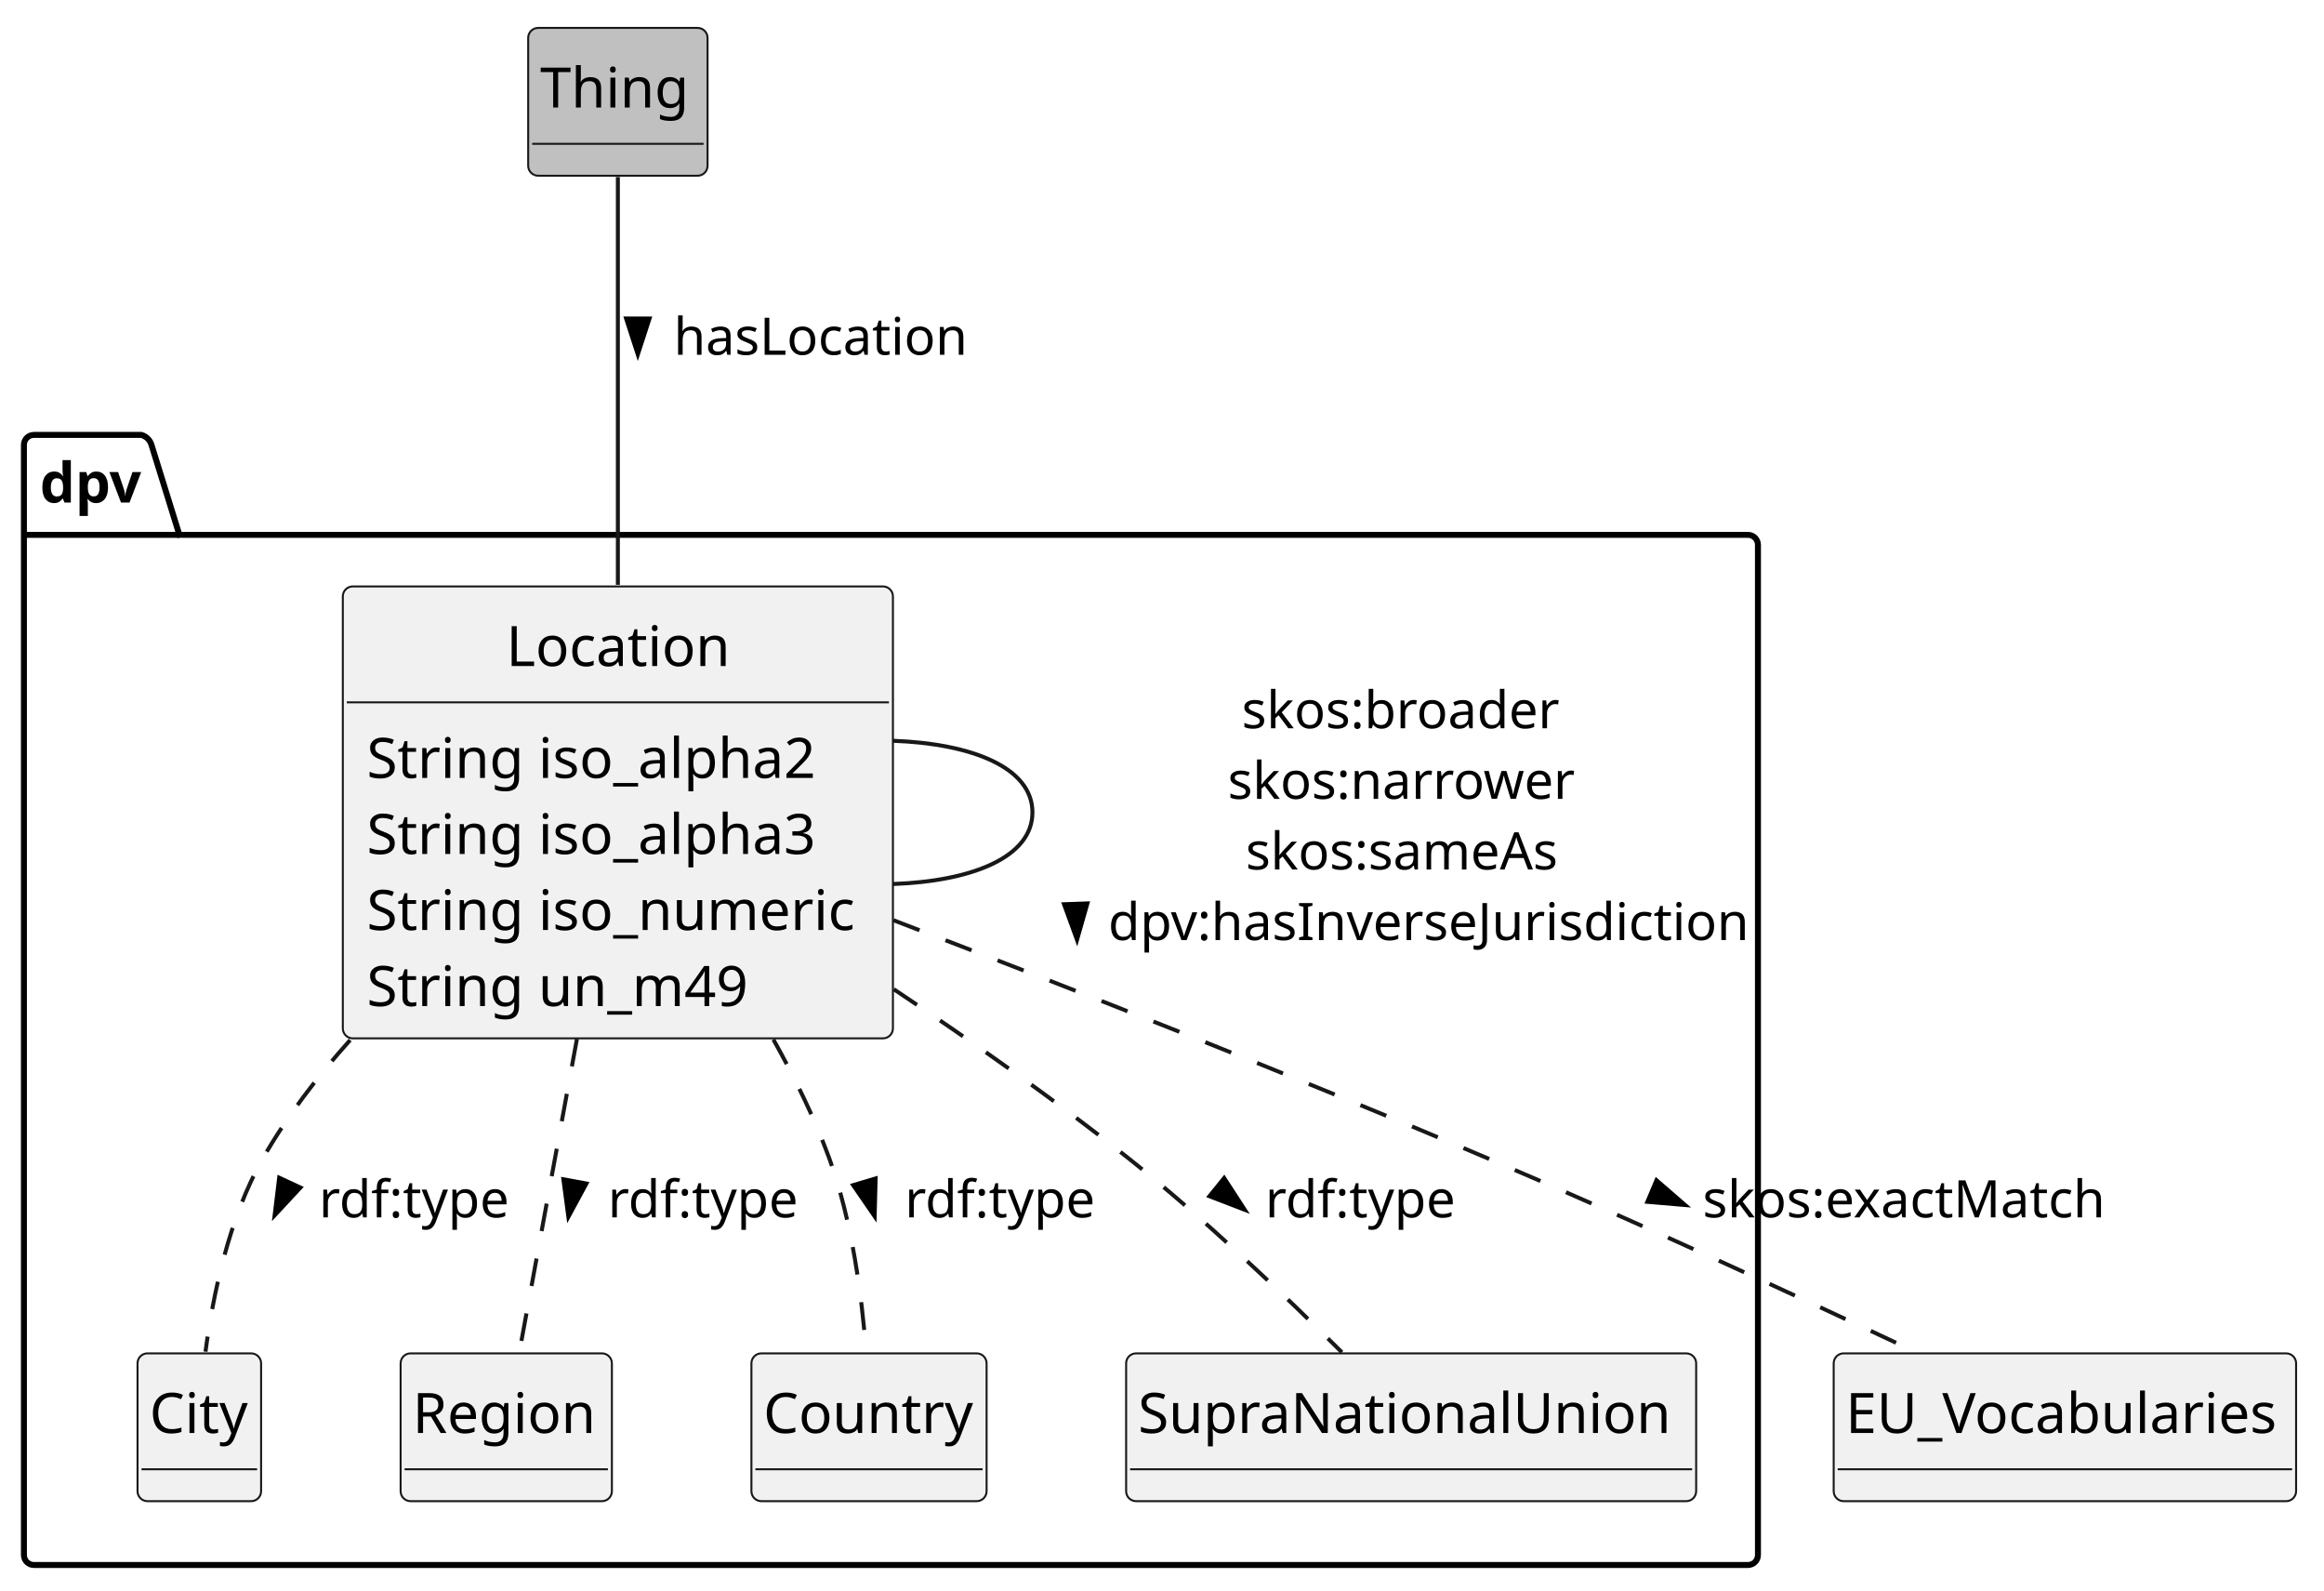
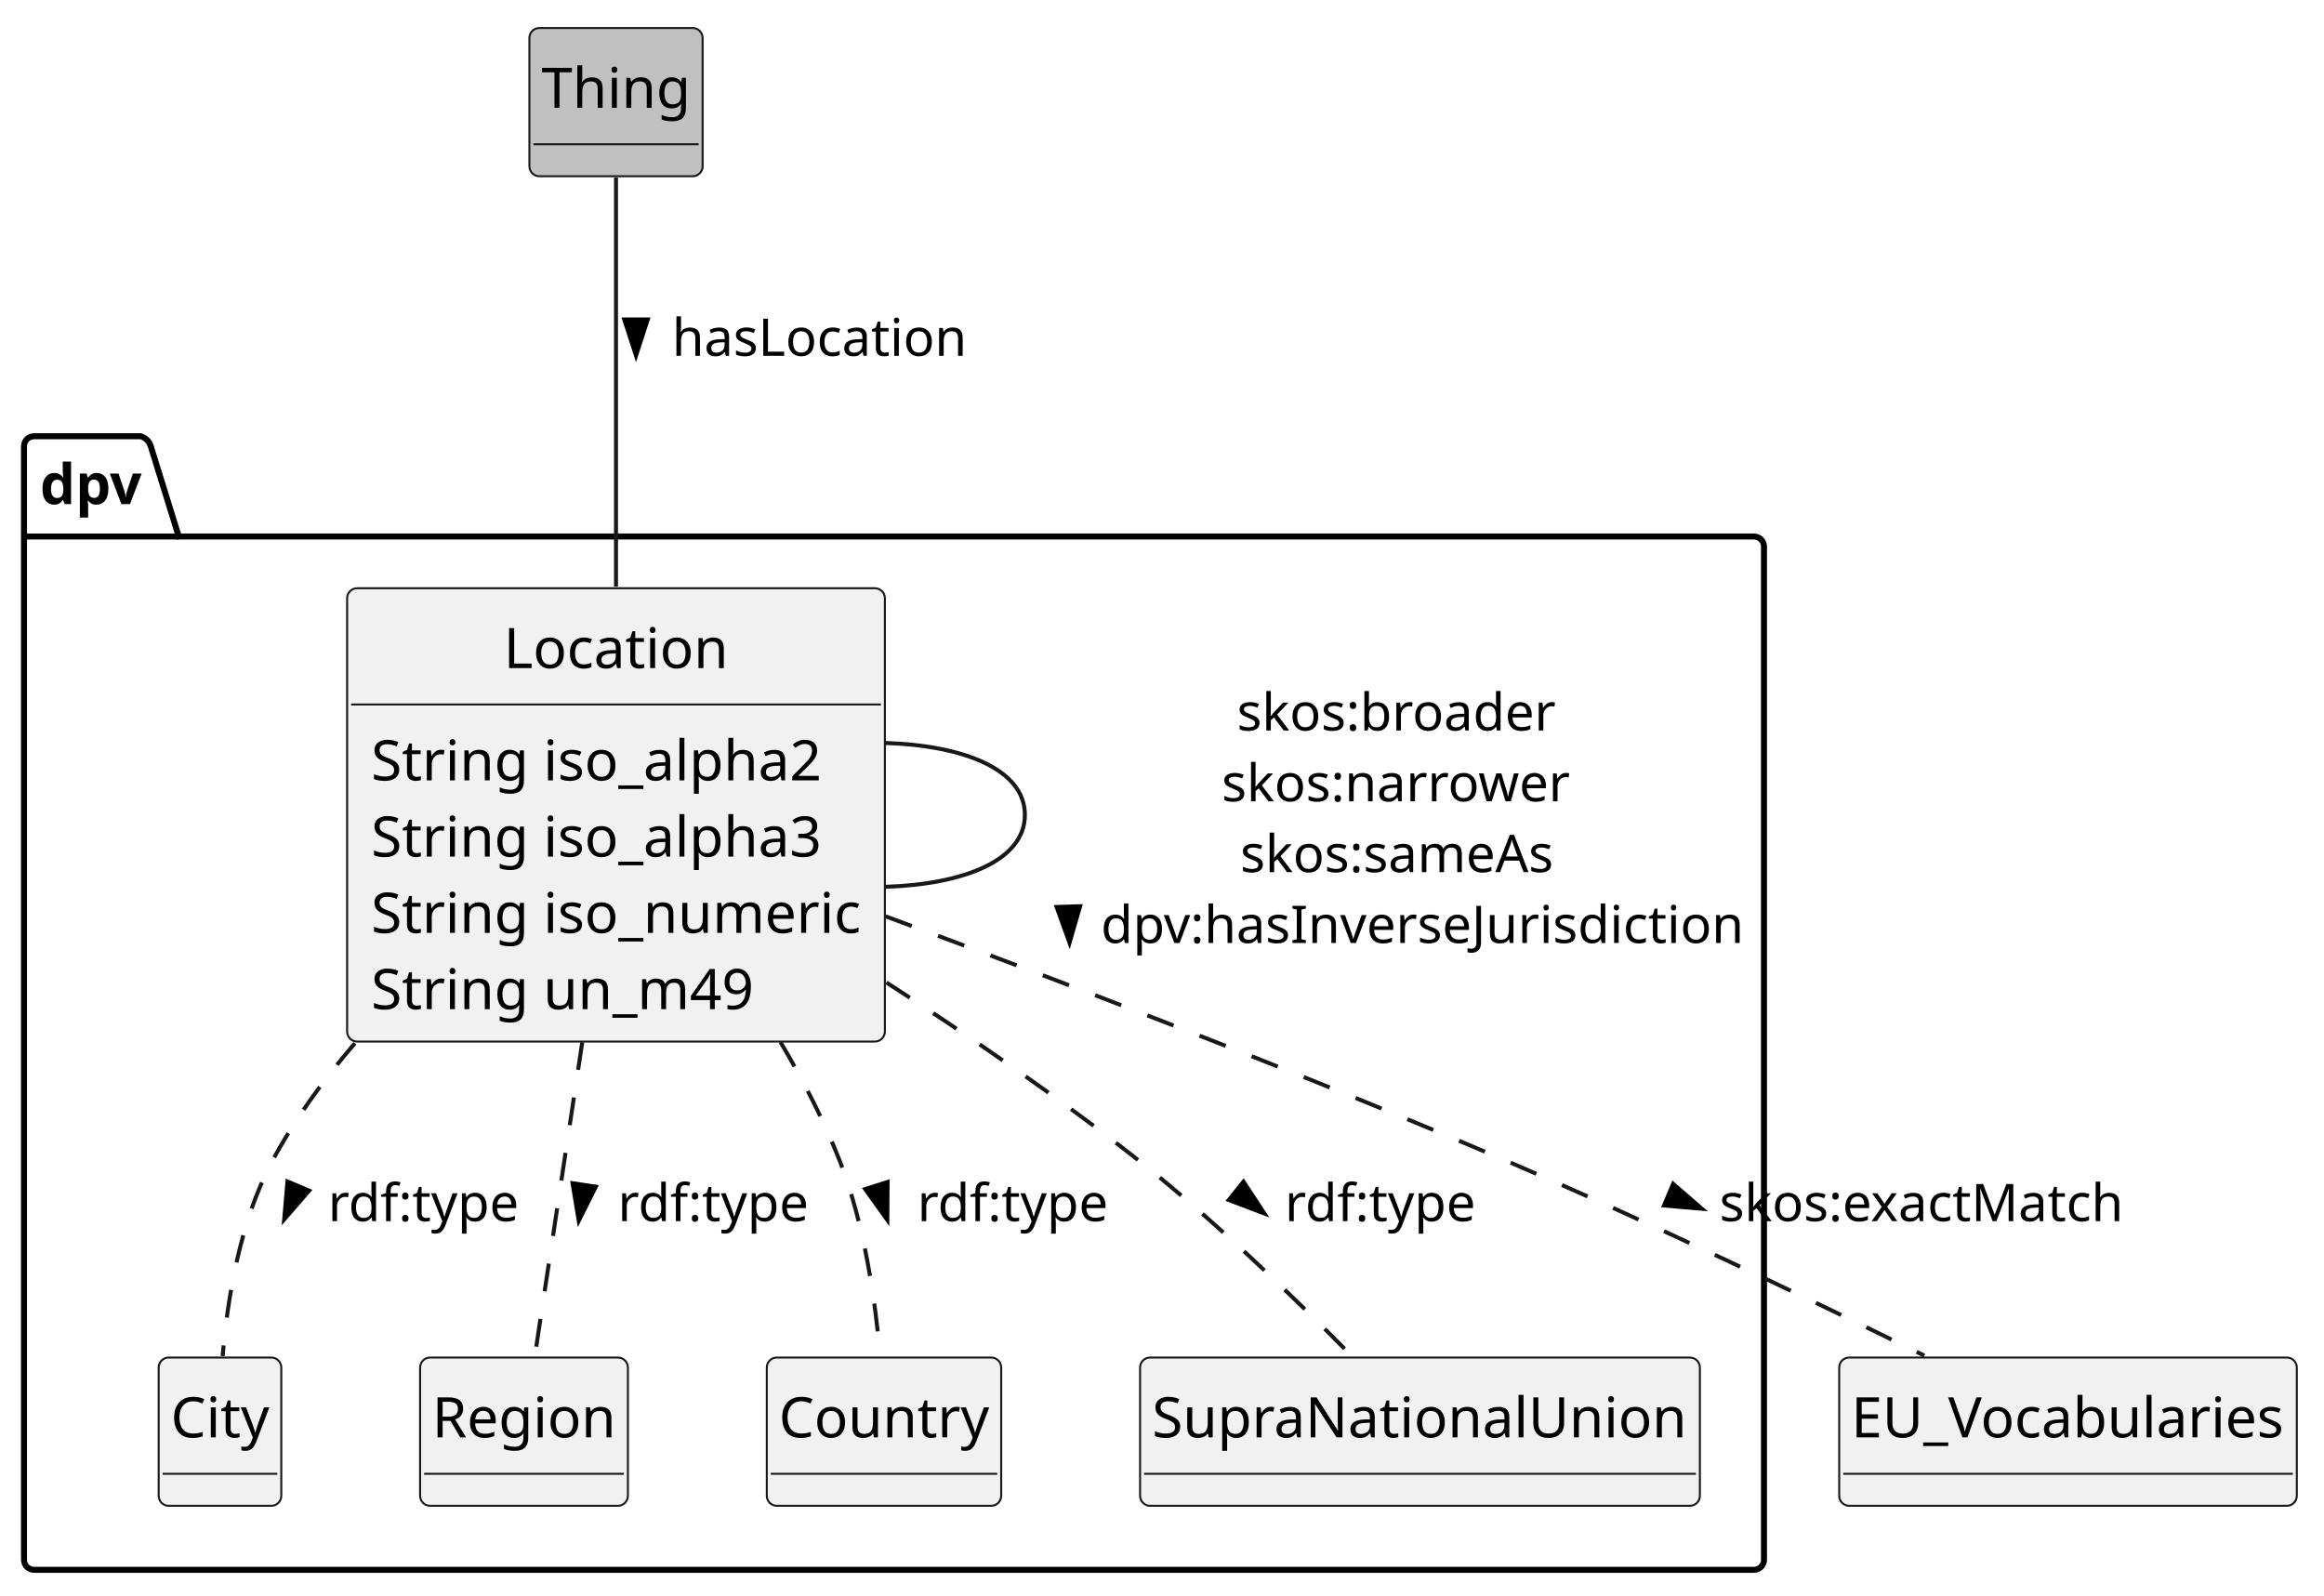
- <svg xmlns="http://www.w3.org/2000/svg" contentStyleType="text/css" height="399px" preserveAspectRatio="none" style="width:583px;height:399px;background:#FFFFFF;" version="1.1" viewBox="0 0 583 399" width="583px" zoomAndPan="magnify">
+ <svg xmlns="http://www.w3.org/2000/svg" contentStyleType="text/css" data-diagram-type="CLASS" height="399px" preserveAspectRatio="none" style="width:581px;height:399px;background:#FFFFFF;" version="1.1" viewBox="0 0 581 399" width="581px" zoomAndPan="magnify">
  <defs />
  <g>
-     <g id="cluster_dpv">
-       <path d="M8.5,109.07 L35.5,109.07 A3.75,3.75 0 0 1 38,111.57 L45,134.138 L438.5,134.138 A2.5,2.5 0 0 1 441,136.638 L441,389.98 A2.5,2.5 0 0 1 438.5,392.48 L8.5,392.48 A2.5,2.5 0 0 1 6,389.98 L6,111.57 A2.5,2.5 0 0 1 8.5,109.07 " fill="none" style="stroke:#000000;stroke-width:1.5;" />
-       <line style="stroke:#000000;stroke-width:1.5;" x1="6" x2="45" y1="134.138" y2="134.138" />
-       <text fill="#000000" font-family="sans-serif" font-size="14" font-weight="bold" lengthAdjust="spacing" textLength="26" x="10" y="126.036">dpv</text>
+     <g class="cluster" data-entity="dpv" data-source-line="6" data-uid="ent0003" id="cluster_dpv">
+       <path d="M8.5,109.07 L35.19,109.07 A3.75,3.75 0 0 1 37.69,111.57 L44.69,134.138 L438.5,134.138 A2.5,2.5 0 0 1 441,136.638 L441,389.98 A2.5,2.5 0 0 1 438.5,392.48 L8.5,392.48 A2.5,2.5 0 0 1 6,389.98 L6,111.57 A2.5,2.5 0 0 1 8.5,109.07" fill="none" style="stroke:#000000;stroke-width:1.5;" />
+       <line style="stroke:#000000;stroke-width:1.5;" x1="6" x2="44.69" y1="134.138" y2="134.138" />
+       <text fill="#000000" font-family="sans-serif" font-size="14" font-weight="bold" lengthAdjust="spacing" textLength="25.69" x="10" y="126.036">dpv</text>
    </g>
-     <g id="elem_Location">
-       <rect codeLine="7" fill="#F1F1F1" height="113.34" id="Location" rx="2.5" ry="2.5" style="stroke:#181818;stroke-width:0.5;" width="138" x="86" y="147.07" />
-       <text fill="#000000" font-family="sans-serif" font-size="14" lengthAdjust="spacing" textLength="56" x="127" y="167.036">Location</text>
-       <line style="stroke:#181818;stroke-width:0.5;" x1="87" x2="223" y1="176.138" y2="176.138" />
-       <text fill="#000000" font-family="sans-serif" font-size="14" lengthAdjust="spacing" textLength="116" x="92" y="195.104">String iso_alpha2</text>
-       <text fill="#000000" font-family="sans-serif" font-size="14" lengthAdjust="spacing" textLength="116" x="92" y="214.172">String iso_alpha3</text>
-       <text fill="#000000" font-family="sans-serif" font-size="14" lengthAdjust="spacing" textLength="126" x="92" y="233.24">String iso_numeric</text>
-       <text fill="#000000" font-family="sans-serif" font-size="14" lengthAdjust="spacing" textLength="98" x="92" y="252.308">String un_m49</text>
+     <g class="entity" data-entity="Location" data-source-line="7" data-uid="ent0004" id="entity_Location">
+       <rect fill="#F1F1F1" height="113.34" rx="2.5" ry="2.5" style="stroke:#181818;stroke-width:0.5;" width="134.444" x="86.78" y="147.07" />
+       <text fill="#000000" font-family="sans-serif" font-size="14" lengthAdjust="spacing" textLength="56.168" x="125.918" y="167.036">Location</text>
+       <line style="stroke:#181818;stroke-width:0.5;" x1="87.78" x2="220.224" y1="176.138" y2="176.138" />
+       <text fill="#000000" font-family="sans-serif" font-size="14" lengthAdjust="spacing" textLength="112.63" x="92.78" y="195.104">String iso_alpha2</text>
+       <text fill="#000000" font-family="sans-serif" font-size="14" lengthAdjust="spacing" textLength="112.63" x="92.78" y="214.172">String iso_alpha3</text>
+       <text fill="#000000" font-family="sans-serif" font-size="14" lengthAdjust="spacing" textLength="122.444" x="92.78" y="233.24">String iso_numeric</text>
+       <text fill="#000000" font-family="sans-serif" font-size="14" lengthAdjust="spacing" textLength="95.662" x="92.78" y="252.308">String un_m49</text>
    </g>
-     <g id="elem_City">
-       <rect codeLine="13" fill="#F1F1F1" height="37.068" id="City" rx="2.5" ry="2.5" style="stroke:#181818;stroke-width:0.5;" width="31" x="34.5" y="339.41" />
-       <text fill="#000000" font-family="sans-serif" font-size="14" lengthAdjust="spacing" textLength="25" x="37.5" y="359.376">City</text>
-       <line style="stroke:#181818;stroke-width:0.5;" x1="35.5" x2="64.5" y1="368.478" y2="368.478" />
+     <g class="entity" data-entity="City" data-source-line="13" data-uid="ent0005" id="entity_City">
+       <rect fill="#F1F1F1" height="37.068" rx="2.5" ry="2.5" style="stroke:#181818;stroke-width:0.5;" width="30.654" x="39.67" y="339.41" />
+       <text fill="#000000" font-family="sans-serif" font-size="14" lengthAdjust="spacing" textLength="24.654" x="42.67" y="359.376">City</text>
+       <line style="stroke:#181818;stroke-width:0.5;" x1="40.67" x2="69.324" y1="368.478" y2="368.478" />
    </g>
-     <g id="elem_Region">
-       <rect codeLine="14" fill="#F1F1F1" height="37.068" id="Region" rx="2.5" ry="2.5" style="stroke:#181818;stroke-width:0.5;" width="53" x="100.5" y="339.41" />
-       <text fill="#000000" font-family="sans-serif" font-size="14" lengthAdjust="spacing" textLength="47" x="103.5" y="359.376">Region</text>
-       <line style="stroke:#181818;stroke-width:0.5;" x1="101.5" x2="152.5" y1="368.478" y2="368.478" />
+     <g class="entity" data-entity="Region" data-source-line="14" data-uid="ent0006" id="entity_Region">
+       <rect fill="#F1F1F1" height="37.068" rx="2.5" ry="2.5" style="stroke:#181818;stroke-width:0.5;" width="51.948" x="105.03" y="339.41" />
+       <text fill="#000000" font-family="sans-serif" font-size="14" lengthAdjust="spacing" textLength="45.948" x="108.03" y="359.376">Region</text>
+       <line style="stroke:#181818;stroke-width:0.5;" x1="106.03" x2="155.978" y1="368.478" y2="368.478" />
    </g>
-     <g id="elem_Country">
-       <rect codeLine="15" fill="#F1F1F1" height="37.068" id="Country" rx="2.5" ry="2.5" style="stroke:#181818;stroke-width:0.5;" width="59" x="188.5" y="339.41" />
-       <text fill="#000000" font-family="sans-serif" font-size="14" lengthAdjust="spacing" textLength="53" x="191.5" y="359.376">Country</text>
-       <line style="stroke:#181818;stroke-width:0.5;" x1="189.5" x2="246.5" y1="368.478" y2="368.478" />
+     <g class="entity" data-entity="Country" data-source-line="15" data-uid="ent0007" id="entity_Country">
+       <rect fill="#F1F1F1" height="37.068" rx="2.5" ry="2.5" style="stroke:#181818;stroke-width:0.5;" width="58.598" x="191.7" y="339.41" />
+       <text fill="#000000" font-family="sans-serif" font-size="14" lengthAdjust="spacing" textLength="52.598" x="194.7" y="359.376">Country</text>
+       <line style="stroke:#181818;stroke-width:0.5;" x1="192.7" x2="249.298" y1="368.478" y2="368.478" />
    </g>
-     <g id="elem_SupraNationalUnion">
-       <rect codeLine="16" fill="#F1F1F1" height="37.068" id="SupraNationalUnion" rx="2.5" ry="2.5" style="stroke:#181818;stroke-width:0.5;" width="143" x="282.5" y="339.41" />
-       <text fill="#000000" font-family="sans-serif" font-size="14" lengthAdjust="spacing" textLength="137" x="285.5" y="359.376">SupraNationalUnion</text>
-       <line style="stroke:#181818;stroke-width:0.5;" x1="283.5" x2="424.5" y1="368.478" y2="368.478" />
+     <g class="entity" data-entity="SupraNationalUnion" data-source-line="16" data-uid="ent0008" id="entity_SupraNationalUnion">
+       <rect fill="#F1F1F1" height="37.068" rx="2.5" ry="2.5" style="stroke:#181818;stroke-width:0.5;" width="139.952" x="285.02" y="339.41" />
+       <text fill="#000000" font-family="sans-serif" font-size="14" lengthAdjust="spacing" textLength="133.952" x="288.02" y="359.376">SupraNationalUnion</text>
+       <line style="stroke:#181818;stroke-width:0.5;" x1="286.02" x2="423.971" y1="368.478" y2="368.478" />
    </g>
-     <g id="elem_Thing">
-       <rect codeLine="4" fill="#C0C0C0" height="37.068" id="Thing" rx="2.5" ry="2.5" style="stroke:#181818;stroke-width:0.5;" width="45" x="132.5" y="7" />
-       <text fill="#000000" font-family="sans-serif" font-size="14" lengthAdjust="spacing" textLength="39" x="135.5" y="26.966">Thing</text>
-       <line style="stroke:#181818;stroke-width:0.5;" x1="133.5" x2="176.5" y1="36.068" y2="36.068" />
+     <g class="entity" data-entity="Thing" data-source-line="4" data-uid="ent0002" id="entity_Thing">
+       <rect fill="#C0C0C0" height="37.068" rx="2.5" ry="2.5" style="stroke:#181818;stroke-width:0.5;" width="43.31" x="132.35" y="7" />
+       <text fill="#000000" font-family="sans-serif" font-size="14" lengthAdjust="spacing" textLength="37.31" x="135.35" y="26.966">Thing</text>
+       <line style="stroke:#181818;stroke-width:0.5;" x1="133.35" x2="174.66" y1="36.068" y2="36.068" />
    </g>
-     <g id="elem_EU_Vocabularies">
-       <rect fill="#F1F1F1" height="37.068" id="EU_Vocabularies" rx="2.5" ry="2.5" style="stroke:#181818;stroke-width:0.5;" width="116" x="460" y="339.41" />
-       <text fill="#000000" font-family="sans-serif" font-size="14" lengthAdjust="spacing" textLength="110" x="463" y="359.376">EU_Vocabularies</text>
-       <line style="stroke:#181818;stroke-width:0.5;" x1="461" x2="575" y1="368.478" y2="368.478" />
+     <g class="entity" data-entity="EU_Vocabularies" data-source-line="25" data-uid="ent0015" id="entity_EU_Vocabularies">
+       <rect fill="#F1F1F1" height="37.068" rx="2.5" ry="2.5" style="stroke:#181818;stroke-width:0.5;" width="114.402" x="459.8" y="339.41" />
+       <text fill="#000000" font-family="sans-serif" font-size="14" lengthAdjust="spacing" textLength="108.402" x="462.8" y="359.376">EU_Vocabularies</text>
+       <line style="stroke:#181818;stroke-width:0.5;" x1="460.8" x2="573.202" y1="368.478" y2="368.478" />
    </g>
-     <g id="link_Thing_Location">
-       <path codeLine="19" d="M155,44.4 C155,68.2 155,111.4 155,146.67 " fill="none" id="Thing-Location" style="stroke:#181818;stroke-width:1.0;" />
-       <polygon fill="#000000" points="160,88.923,162.939,79.878,157.061,79.878,160,88.923" style="stroke:#000000;stroke-width:1.0;" />
-       <text fill="#000000" font-family="sans-serif" font-size="13" lengthAdjust="spacing" textLength="73" x="169" y="88.967">hasLocation</text>
+     <g class="link" data-entity-1="Thing" data-entity-2="Location" data-source-line="19" data-uid="lnk9" id="link_Thing_Location">
+       <path codeLine="19" d="M154,44.4 C154,68.2 154,111.4 154,146.67" fill="none" id="Thing-Location" style="stroke:#181818;stroke-width:1;" />
+       <polygon fill="#000000" points="159,88.923,161.939,79.878,156.061,79.878,159,88.923" style="stroke:#000000;stroke-width:1;" />
+       <text fill="#000000" font-family="sans-serif" font-size="13" lengthAdjust="spacing" textLength="73.71" x="168" y="88.967">hasLocation</text>
    </g>
-     <g id="link_Location_City">
-       <path codeLine="20" d="M87.84,260.83 C79.59,270.03 71.97,279.99 66,290.41 C57.38,305.46 53.39,324.99 51.55,338.99 " fill="none" id="Location-City" style="stroke:#181818;stroke-width:1.0;stroke-dasharray:7.0,7.0;" />
-       <polygon fill="#000000" points="68.894,304.798,75.369,297.832,70.038,295.356,68.894,304.798" style="stroke:#000000;stroke-width:1.0;" />
-       <text fill="#000000" font-family="sans-serif" font-size="13" lengthAdjust="spacing" textLength="47" x="80" y="305.307">rdf:type</text>
+     <g class="link" data-entity-1="Location" data-entity-2="City" data-source-line="20" data-uid="lnk10" id="link_Location_City">
+       <path codeLine="20" d="M88.72,260.84 C80.8,270.04 73.56,280 68,290.41 C59.91,305.57 56.82,325.08 55.66,339.05" fill="none" id="Location-City" style="stroke:#181818;stroke-width:1;stroke-dasharray:7,7;" />
+       <polygon fill="#000000" points="71.053,304.868,77.282,297.681,71.868,295.393,71.053,304.868" style="stroke:#000000;stroke-width:1;" />
+       <text fill="#000000" font-family="sans-serif" font-size="13" lengthAdjust="spacing" textLength="47.97" x="82" y="305.307">rdf:type</text>
    </g>
-     <g id="link_Location_Region">
-       <path codeLine="21" d="M144.73,260.55 C139.64,288.21 133.85,319.73 130.31,338.98 " fill="none" id="Location-Region" style="stroke:#181818;stroke-width:1.0;stroke-dasharray:7.0,7.0;" />
-       <polygon fill="#000000" points="142.586,305.181,147.112,296.816,141.331,295.753,142.586,305.181" style="stroke:#000000;stroke-width:1.0;" />
-       <text fill="#000000" font-family="sans-serif" font-size="13" lengthAdjust="spacing" textLength="47" x="152.49" y="305.307">rdf:type</text>
+     <g class="link" data-entity-1="Location" data-entity-2="Region" data-source-line="21" data-uid="lnk11" id="link_Location_Region">
+       <path codeLine="21" d="M145.57,260.55 C141.39,288.21 136.62,319.73 133.72,338.98" fill="none" id="Location-Region" style="stroke:#181818;stroke-width:1;stroke-dasharray:7,7;" />
+       <polygon fill="#000000" points="144.693,305.207,148.95,296.702,143.138,295.824,144.693,305.207" style="stroke:#000000;stroke-width:1;" />
+       <text fill="#000000" font-family="sans-serif" font-size="13" lengthAdjust="spacing" textLength="47.97" x="154.44" y="305.307">rdf:type</text>
    </g>
-     <g id="link_Location_Country">
-       <path codeLine="22" d="M194.01,260.7 C199.39,270.29 204.33,280.4 208,290.41 C213.79,306.2 216.23,325.28 217.26,338.95 " fill="none" id="Location-Country" style="stroke:#181818;stroke-width:1.0;stroke-dasharray:7.0,7.0;" />
-       <polygon fill="#000000" points="219.414,305.056,219.655,295.548,214.021,297.223,219.414,305.056" style="stroke:#000000;stroke-width:1.0;" />
-       <text fill="#000000" font-family="sans-serif" font-size="13" lengthAdjust="spacing" textLength="47" x="226.99" y="305.307">rdf:type</text>
+     <g class="link" data-entity-1="Location" data-entity-2="Country" data-source-line="22" data-uid="lnk12" id="link_Location_Country">
+       <path codeLine="22" d="M195.13,260.56 C200.83,270.16 206.07,280.31 210,290.41 C216.16,306.23 218.87,325.48 220.06,339.19" fill="none" id="Location-Country" style="stroke:#181818;stroke-width:1;stroke-dasharray:7,7;" />
+       <polygon fill="#000000" points="221.831,305.029,221.899,295.519,216.296,297.295,221.831,305.029" style="stroke:#000000;stroke-width:1;" />
+       <text fill="#000000" font-family="sans-serif" font-size="13" lengthAdjust="spacing" textLength="47.97" x="229.32" y="305.307">rdf:type</text>
    </g>
-     <g id="link_Location_SupraNationalUnion">
-       <path codeLine="23" d="M224.22,248.09 C243.69,261.08 264.58,275.77 283,290.41 C302.31,305.75 322.69,325.24 336.63,339.15 " fill="none" id="Location-SupraNationalUnion" style="stroke:#181818;stroke-width:1.0;stroke-dasharray:7.0,7.0;" />
-       <polygon fill="#000000" points="312.275,303.41,307.097,295.433,303.397,300,312.275,303.41" style="stroke:#000000;stroke-width:1.0;" />
-       <text fill="#000000" font-family="sans-serif" font-size="13" lengthAdjust="spacing" textLength="47" x="317.39" y="305.307">rdf:type</text>
+     <g class="link" data-entity-1="Location" data-entity-2="SupraNationalUnion" data-source-line="23" data-uid="lnk13" id="link_Location_SupraNationalUnion">
+       <path codeLine="23" d="M221.6,245.63 C242.48,259.13 265.18,274.73 285,290.41 C304.19,305.61 324.26,325.11 337.97,339.07" fill="none" id="Location-SupraNationalUnion" style="stroke:#181818;stroke-width:1;stroke-dasharray:7,7;" />
+       <polygon fill="#000000" points="316.089,303.394,310.876,295.439,307.196,300.022,316.089,303.394" style="stroke:#000000;stroke-width:1;" />
+       <text fill="#000000" font-family="sans-serif" font-size="13" lengthAdjust="spacing" textLength="47.97" x="321.19" y="305.307">rdf:type</text>
    </g>
-     <g id="link_Location_Location">
-       <path codeLine="24" d="M224.01,185.78 C243.77,186.49 259,192.47 259,203.74 C259,215.01 243.77,221 224.01,221.7 " fill="none" id="Location-Location" style="stroke:#181818;stroke-width:1.0;" />
-       <text fill="#000000" font-family="sans-serif" font-size="13" lengthAdjust="spacing" textLength="78" x="311.5" y="182.637">skos:broader</text>
-       <text fill="#000000" font-family="sans-serif" font-size="13" lengthAdjust="spacing" textLength="85" x="308" y="200.343">skos:narrower</text>
-       <text fill="#000000" font-family="sans-serif" font-size="13" lengthAdjust="spacing" textLength="76" x="312.5" y="218.049">skos:sameAs</text>
-       <polygon fill="#000000" points="270.18,235.708,272.792,226.563,266.918,226.774,270.18,235.708" style="stroke:#000000;stroke-width:1.0;" />
-       <text fill="#000000" font-family="sans-serif" font-size="13" lengthAdjust="spacing" textLength="158" x="278" y="235.755">dpv:hasInverseJurisdiction</text>
+     <g class="link" data-entity-1="Location" data-entity-2="Location" data-source-line="24" data-uid="lnk14" id="link_Location_Location">
+       <path codeLine="24" d="M221.34,185.76 C241,186.39 256.22,192.38 256.22,203.74 C256.22,215.11 241,221.1 221.34,221.72" fill="none" id="Location-Location" style="stroke:#181818;stroke-width:1;" />
+       <text fill="#000000" font-family="sans-serif" font-size="13" lengthAdjust="spacing" textLength="79.963" x="309.241" y="182.637">skos:broader</text>
+       <text fill="#000000" font-family="sans-serif" font-size="13" lengthAdjust="spacing" textLength="87.594" x="305.425" y="200.343">skos:narrower</text>
+       <text fill="#000000" font-family="sans-serif" font-size="13" lengthAdjust="spacing" textLength="78.286" x="310.079" y="218.049">skos:sameAs</text>
+       <polygon fill="#000000" points="267.38,235.708,270.028,226.574,264.153,226.762,267.38,235.708" style="stroke:#000000;stroke-width:1;" />
+       <text fill="#000000" font-family="sans-serif" font-size="13" lengthAdjust="spacing" textLength="161.005" x="275.22" y="235.755">dpv:hasInverseJurisdiction</text>
    </g>
-     <g id="link_Location_EU_Vocabularies">
-       <path codeLine="25" d="M224.13,230.78 C267.19,247.27 323.61,269.39 373,290.41 C409.83,306.08 451.28,325.26 480.4,338.99 " fill="none" id="Location-EU_Vocabularies" style="stroke:#181818;stroke-width:1.0;stroke-dasharray:7.0,7.0;" />
-       <polygon fill="#000000" points="422.736,302.208,415.547,295.982,413.26,301.397,422.736,302.208" style="stroke:#000000;stroke-width:1.0;" />
-       <text fill="#000000" font-family="sans-serif" font-size="13" lengthAdjust="spacing" textLength="100" x="427.13" y="305.307">skos:exactMatch</text>
+     <g class="link" data-entity-1="Location" data-entity-2="EU_Vocabularies" data-source-line="25" data-uid="lnk16" id="link_Location_EU_Vocabularies">
+       <path codeLine="25" d="M221.38,229.09 C265.91,245.56 325.35,268.26 377,290.41 C412.86,305.79 453.01,325.1 481.09,338.94" fill="none" id="Location-EU_Vocabularies" style="stroke:#181818;stroke-width:1;stroke-dasharray:7,7;" />
+       <polygon fill="#000000" points="425.475,302.211,418.289,295.981,416,301.394,425.475,302.211" style="stroke:#000000;stroke-width:1;" />
+       <text fill="#000000" font-family="sans-serif" font-size="13" lengthAdjust="spacing" textLength="101.231" x="429.87" y="305.307">skos:exactMatch</text>
    </g>
  </g>
</svg>
